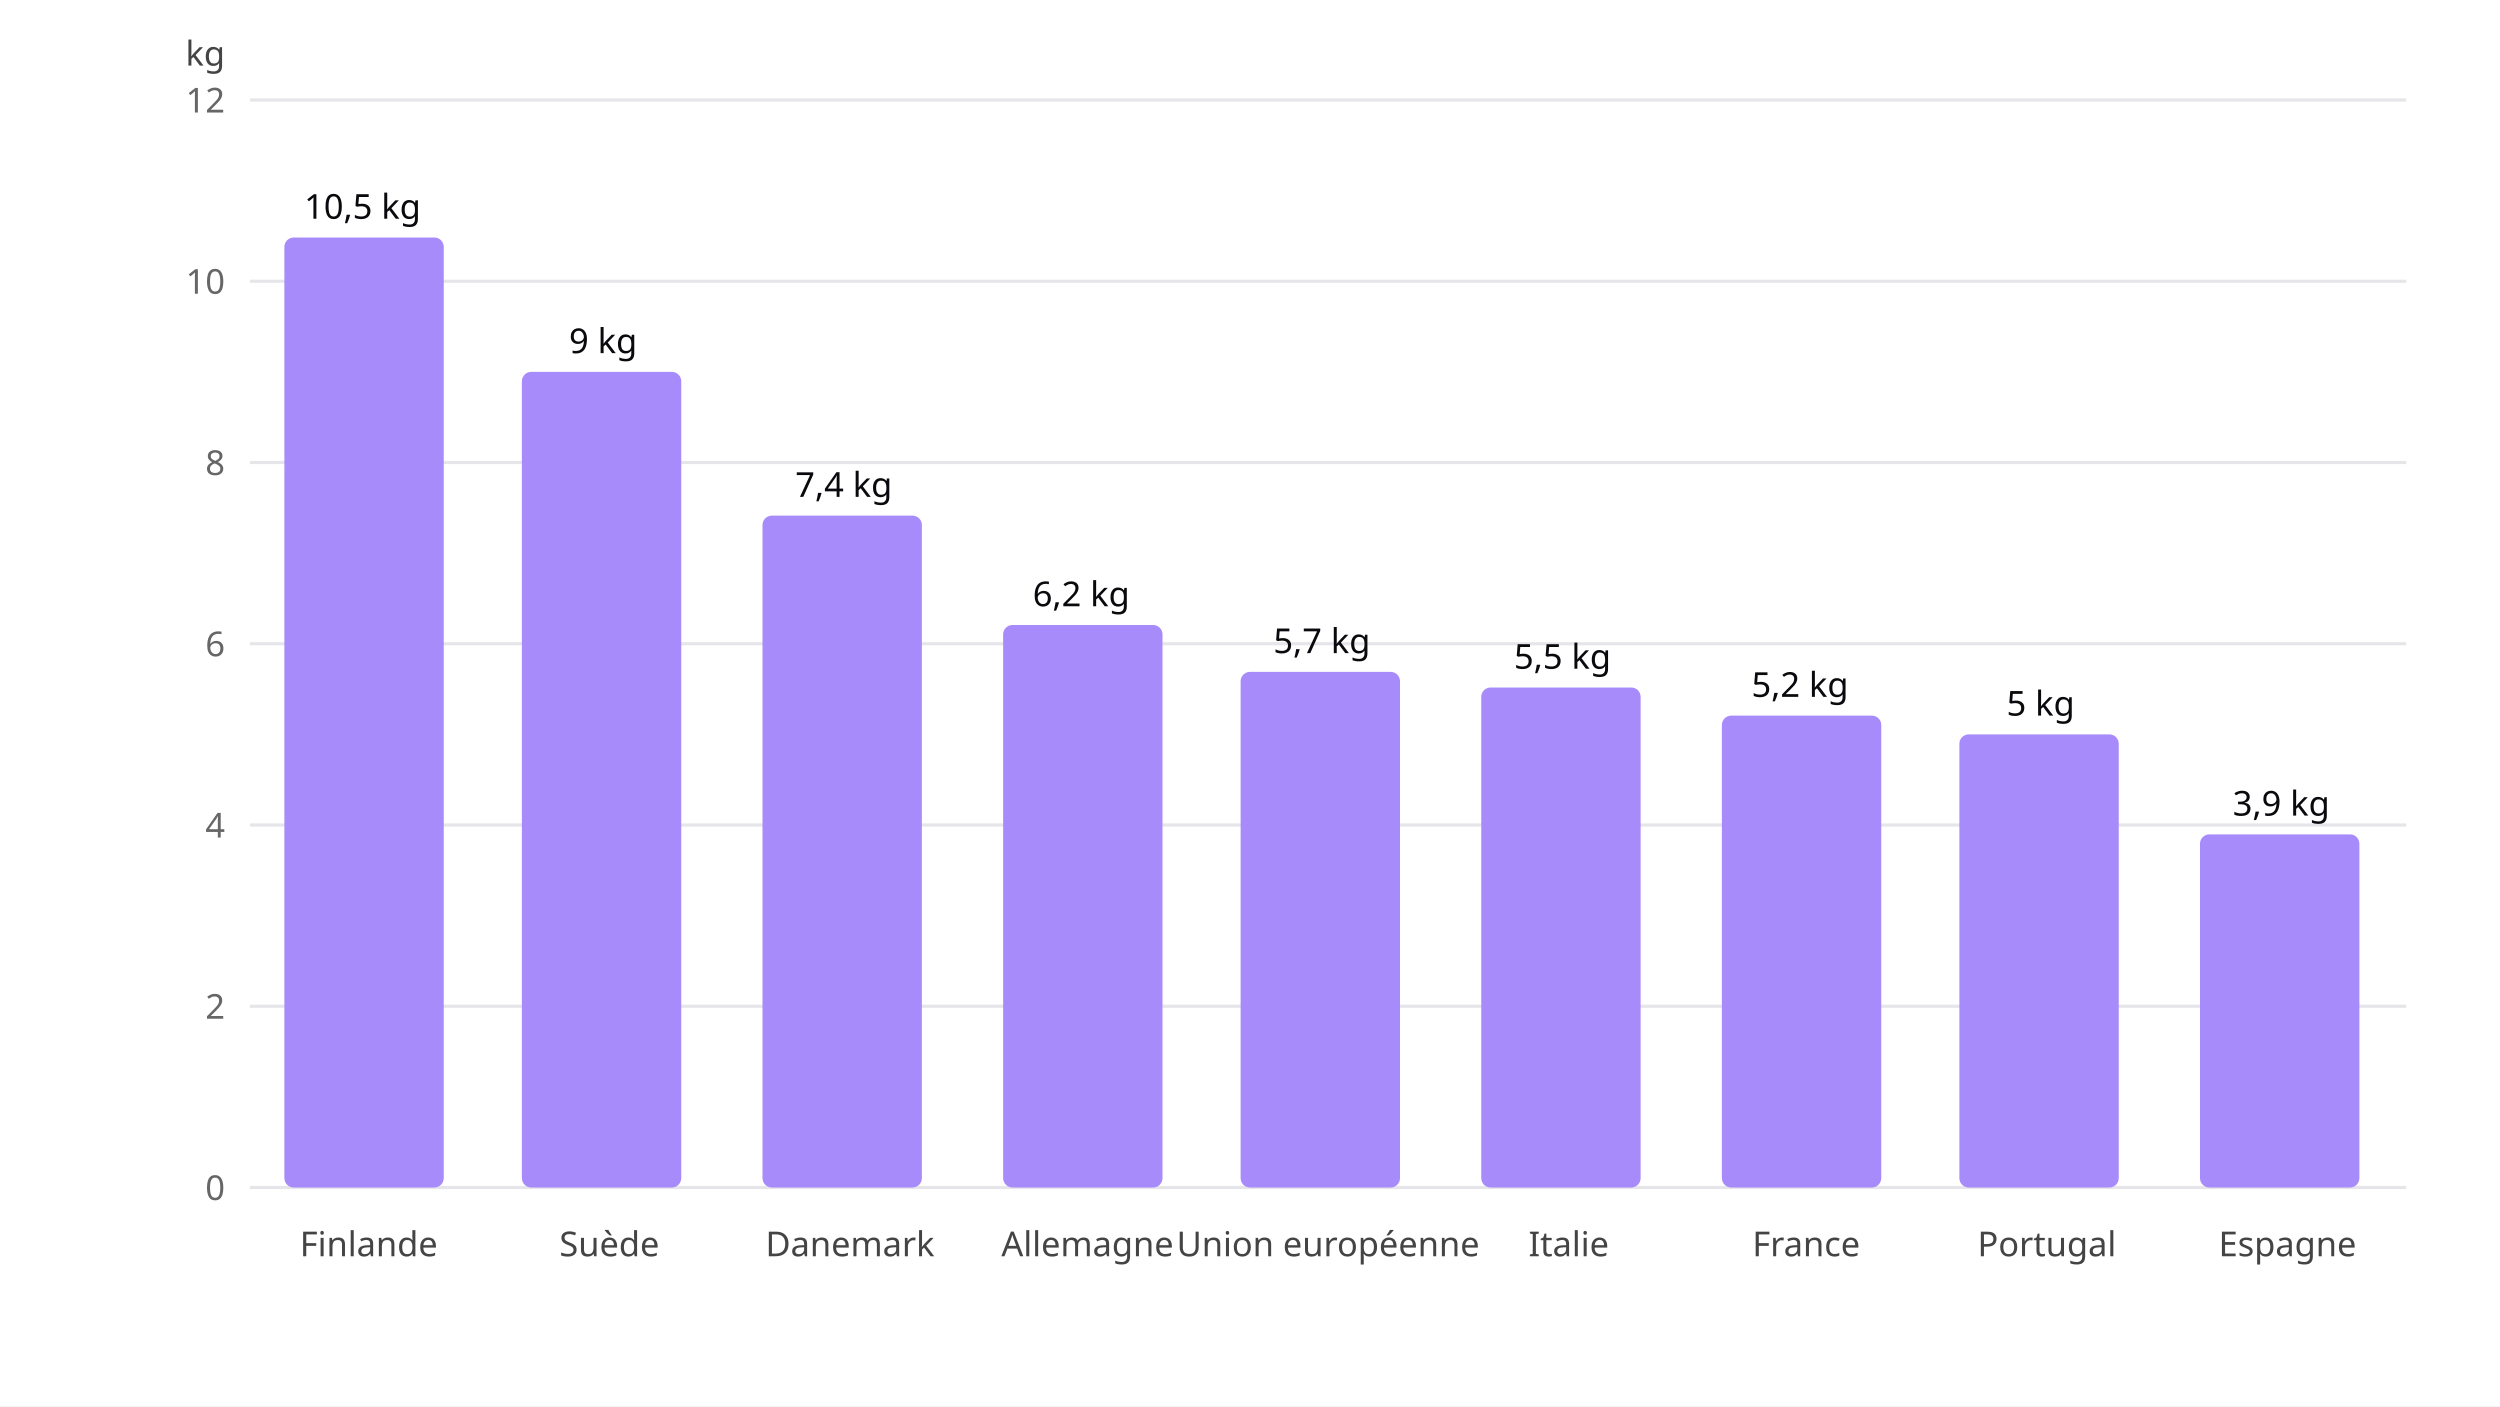
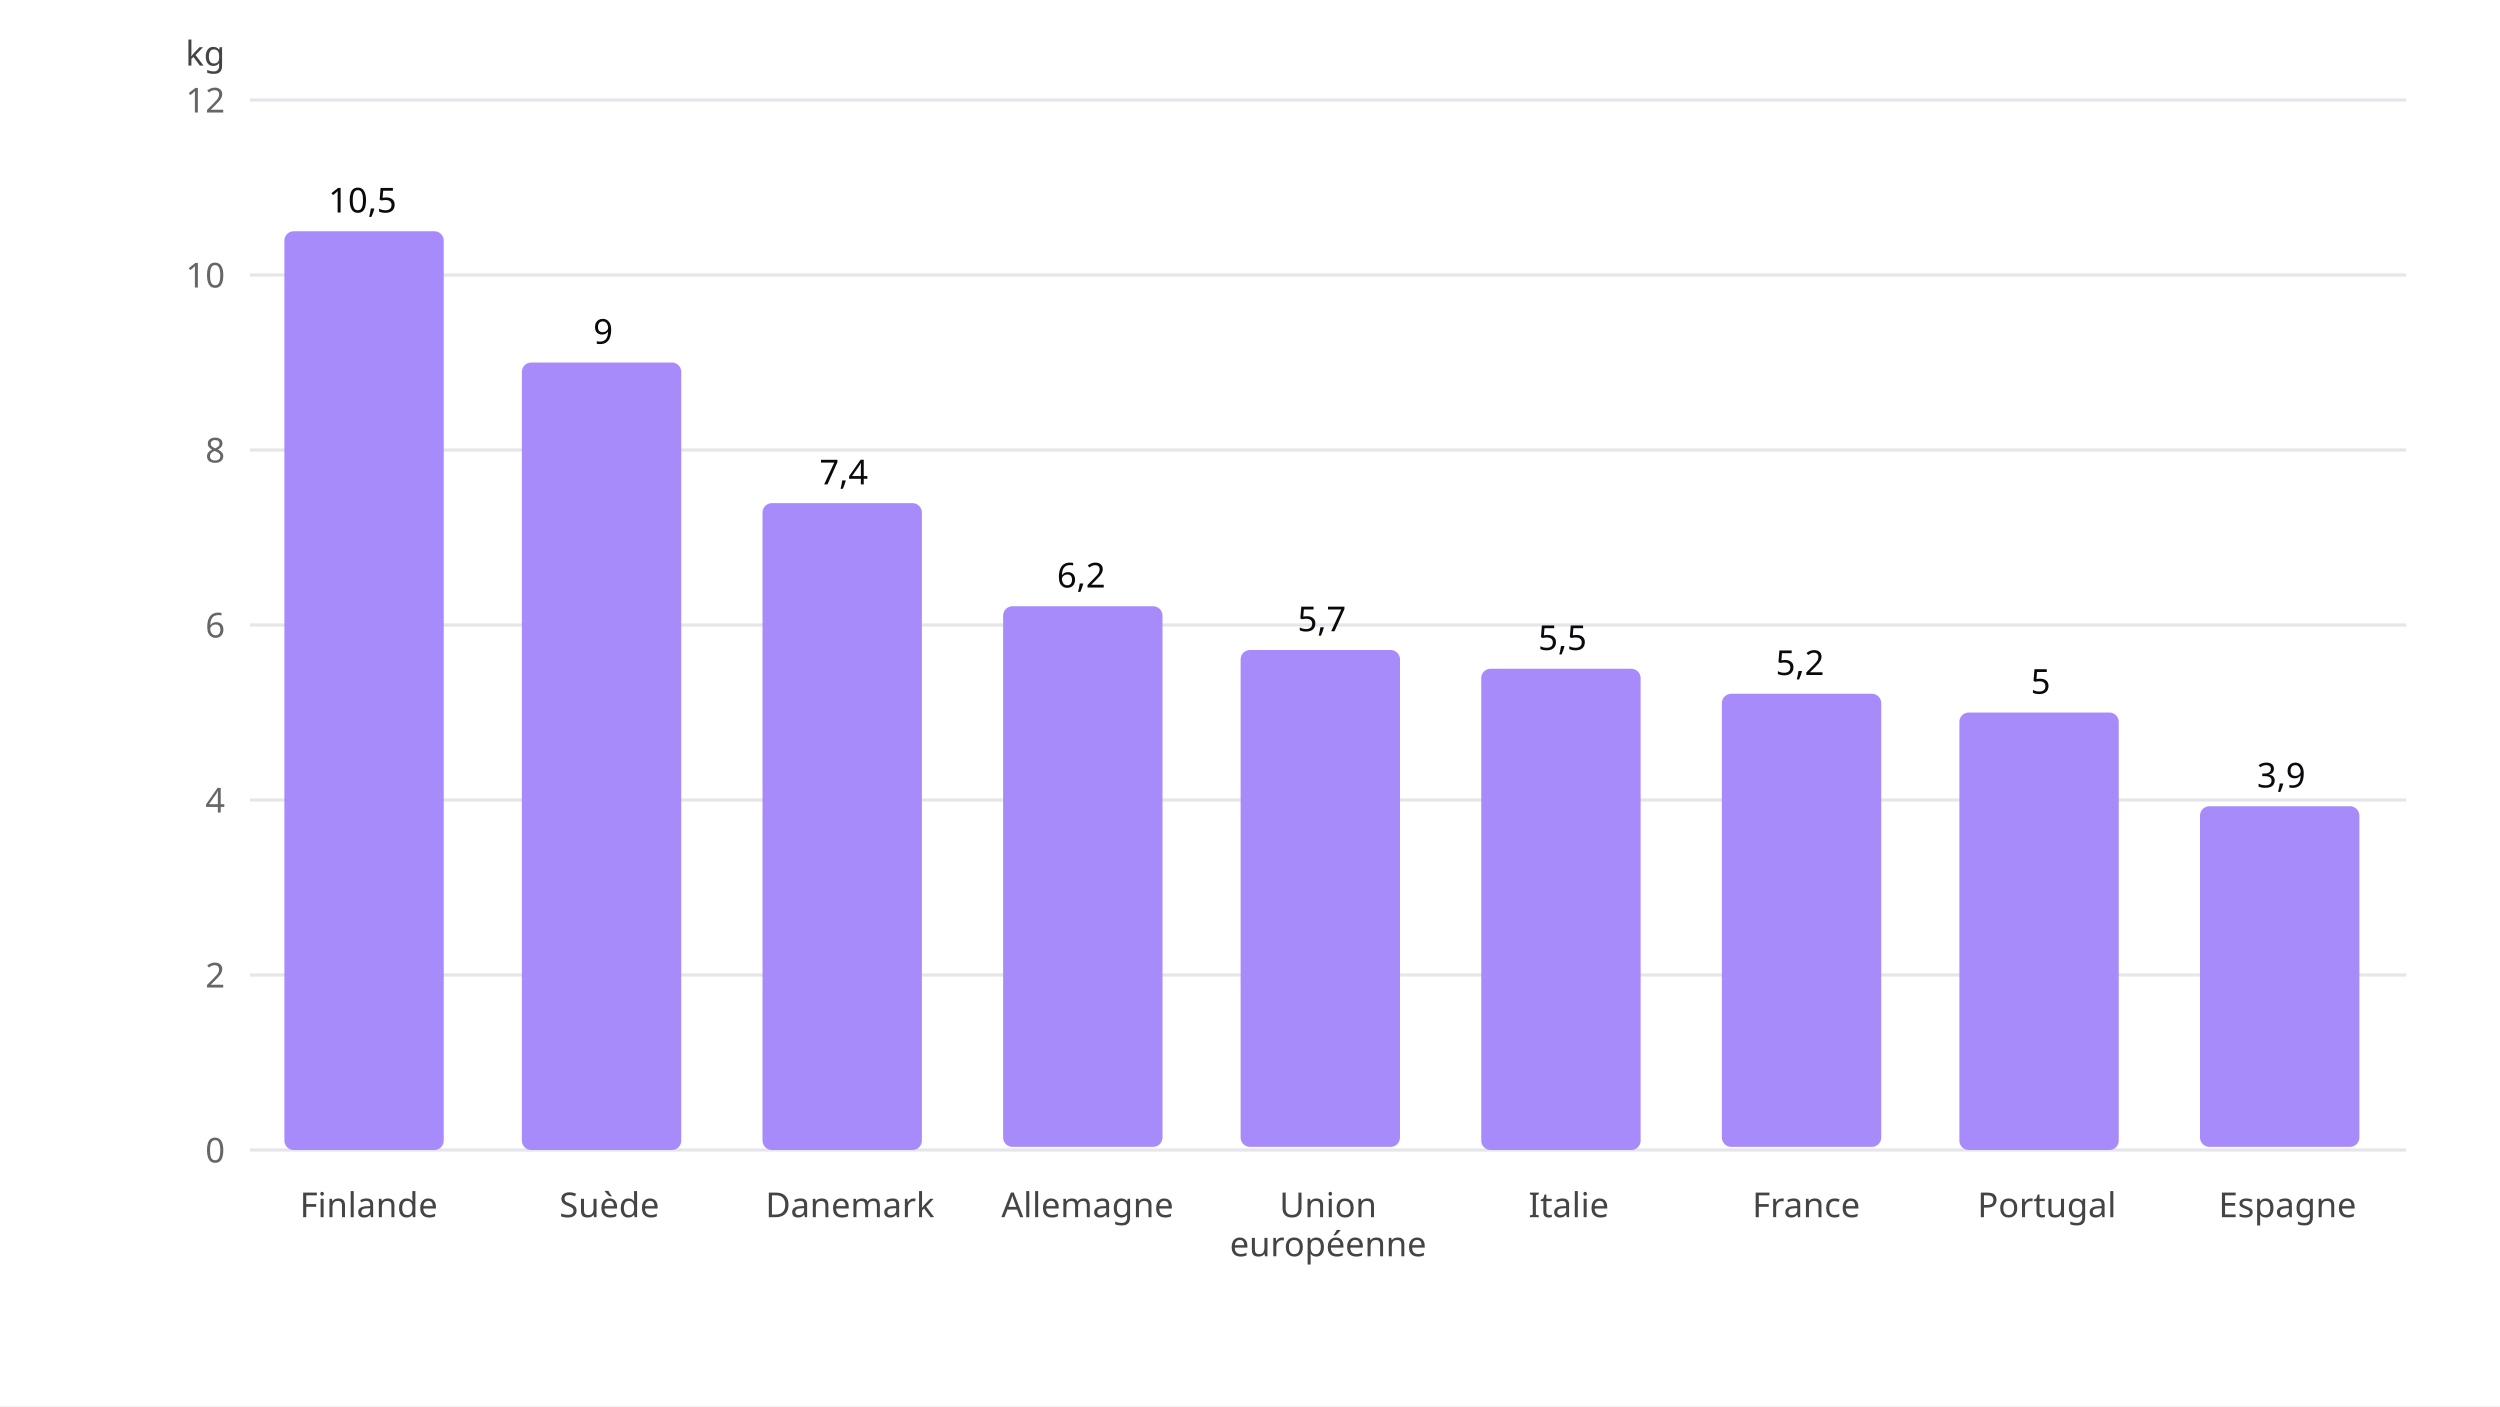
<svg xmlns="http://www.w3.org/2000/svg" viewBox="0 0 800 450" font-family="ui-sans-serif, system-ui">
  <rect width="800" height="450" fill="#ffffff" />
-   <line x1="80" y1="380" x2="770" y2="380" stroke="#e5e5ea" stroke-width="1" />
-   <text x="72" y="384" text-anchor="end" fill="#666" font-size="11" font-family="ui-monospace">0</text>
-   <line x1="80" y1="322" x2="770" y2="322" stroke="#e5e5ea" stroke-width="1" />
-   <text x="72" y="326" text-anchor="end" fill="#666" font-size="11" font-family="ui-monospace">2</text>
-   <line x1="80" y1="264" x2="770" y2="264" stroke="#e5e5ea" stroke-width="1" />
-   <text x="72" y="268" text-anchor="end" fill="#666" font-size="11" font-family="ui-monospace">4</text>
-   <line x1="80" y1="206" x2="770" y2="206" stroke="#e5e5ea" stroke-width="1" />
-   <text x="72" y="210" text-anchor="end" fill="#666" font-size="11" font-family="ui-monospace">6</text>
-   <line x1="80" y1="148" x2="770" y2="148" stroke="#e5e5ea" stroke-width="1" />
-   <text x="72" y="152" text-anchor="end" fill="#666" font-size="11" font-family="ui-monospace">8</text>
-   <line x1="80" y1="90" x2="770" y2="90" stroke="#e5e5ea" stroke-width="1" />
-   <text x="72" y="94" text-anchor="end" fill="#666" font-size="11" font-family="ui-monospace">10</text>
+   <line x1="80" y1="368" x2="770" y2="368" stroke="#e5e5ea" stroke-width="1" />
+   <text x="72" y="372" text-anchor="end" fill="#666" font-size="11" font-family="ui-monospace">0</text>
+   <line x1="80" y1="312" x2="770" y2="312" stroke="#e5e5ea" stroke-width="1" />
+   <text x="72" y="316" text-anchor="end" fill="#666" font-size="11" font-family="ui-monospace">2</text>
+   <line x1="80" y1="256" x2="770" y2="256" stroke="#e5e5ea" stroke-width="1" />
+   <text x="72" y="260" text-anchor="end" fill="#666" font-size="11" font-family="ui-monospace">4</text>
+   <line x1="80" y1="200" x2="770" y2="200" stroke="#e5e5ea" stroke-width="1" />
+   <text x="72" y="204" text-anchor="end" fill="#666" font-size="11" font-family="ui-monospace">6</text>
+   <line x1="80" y1="144" x2="770" y2="144" stroke="#e5e5ea" stroke-width="1" />
+   <text x="72" y="148" text-anchor="end" fill="#666" font-size="11" font-family="ui-monospace">8</text>
+   <line x1="80" y1="88" x2="770" y2="88" stroke="#e5e5ea" stroke-width="1" />
+   <text x="72" y="92" text-anchor="end" fill="#666" font-size="11" font-family="ui-monospace">10</text>
  <line x1="80" y1="32" x2="770" y2="32" stroke="#e5e5ea" stroke-width="1" />
  <text x="72" y="36" text-anchor="end" fill="#666" font-size="11" font-family="ui-monospace">12</text>
  <text x="72" y="21" text-anchor="end" fill="#444" font-size="11" font-family="ui-monospace">kg</text>
-   <rect x="91" y="76" width="51" height="304" fill="#a78bfa" rx="3" />
-   <text x="116" y="70" text-anchor="middle" fill="#0a0a0e" font-size="11" font-family="ui-monospace">10,5 kg</text>
-   <text x="118" y="402" text-anchor="middle" fill="#444" font-size="11">Finlande</text>
-   <rect x="167" y="119" width="51" height="261" fill="#a78bfa" rx="3" />
-   <text x="193" y="113" text-anchor="middle" fill="#0a0a0e" font-size="11" font-family="ui-monospace">9 kg</text>
-   <text x="195" y="402" text-anchor="middle" fill="#444" font-size="11">Suède</text>
-   <rect x="244" y="165" width="51" height="215" fill="#a78bfa" rx="3" />
-   <text x="270" y="159" text-anchor="middle" fill="#0a0a0e" font-size="11" font-family="ui-monospace">7,4 kg</text>
-   <text x="272" y="402" text-anchor="middle" fill="#444" font-size="11">Danemark</text>
-   <rect x="321" y="200" width="51" height="180" fill="#a78bfa" rx="3" />
-   <text x="346" y="194" text-anchor="middle" fill="#0a0a0e" font-size="11" font-family="ui-monospace">6,2 kg</text>
-   <text x="348" y="402" text-anchor="middle" fill="#444" font-size="11">Allemagne</text>
-   <rect x="397" y="215" width="51" height="165" fill="#a78bfa" rx="3" />
-   <text x="423" y="209" text-anchor="middle" fill="#0a0a0e" font-size="11" font-family="ui-monospace">5,7 kg</text>
-   <text x="425" y="402" text-anchor="middle" fill="#444" font-size="11">Union européenne</text>
-   <rect x="474" y="220" width="51" height="160" fill="#a78bfa" rx="3" />
-   <text x="500" y="214" text-anchor="middle" fill="#0a0a0e" font-size="11" font-family="ui-monospace">5,5 kg</text>
-   <text x="502" y="402" text-anchor="middle" fill="#444" font-size="11">Italie</text>
-   <rect x="551" y="229" width="51" height="151" fill="#a78bfa" rx="3" />
-   <text x="576" y="223" text-anchor="middle" fill="#0a0a0e" font-size="11" font-family="ui-monospace">5,2 kg</text>
-   <text x="578" y="402" text-anchor="middle" fill="#444" font-size="11">France</text>
-   <rect x="627" y="235" width="51" height="145" fill="#a78bfa" rx="3" />
-   <text x="653" y="229" text-anchor="middle" fill="#0a0a0e" font-size="11" font-family="ui-monospace">5 kg</text>
-   <text x="655" y="402" text-anchor="middle" fill="#444" font-size="11">Portugal</text>
-   <rect x="704" y="267" width="51" height="113" fill="#a78bfa" rx="3" />
-   <text x="730" y="261" text-anchor="middle" fill="#0a0a0e" font-size="11" font-family="ui-monospace">3,9 kg</text>
-   <text x="732" y="402" text-anchor="middle" fill="#444" font-size="11">Espagne</text>
+   <rect x="91" y="74" width="51" height="294" fill="#a78bfa" rx="3" />
+   <text x="116" y="68" text-anchor="middle" fill="#0a0a0e" font-size="11" font-family="ui-monospace">10,5</text>
+   <text data-axe="x" x="118" y="389.5" text-anchor="middle" fill="#444" font-size="11">Finlande</text>
+   <rect x="167" y="116" width="51" height="252" fill="#a78bfa" rx="3" />
+   <text x="193" y="110" text-anchor="middle" fill="#0a0a0e" font-size="11" font-family="ui-monospace">9</text>
+   <text data-axe="x" x="195" y="389.5" text-anchor="middle" fill="#444" font-size="11">Suède</text>
+   <rect x="244" y="161" width="51" height="207" fill="#a78bfa" rx="3" />
+   <text x="270" y="155" text-anchor="middle" fill="#0a0a0e" font-size="11" font-family="ui-monospace">7,4</text>
+   <text data-axe="x" x="272" y="389.5" text-anchor="middle" fill="#444" font-size="11">Danemark</text>
+   <rect x="321" y="194" width="51" height="173" fill="#a78bfa" rx="3" />
+   <text x="346" y="188" text-anchor="middle" fill="#0a0a0e" font-size="11" font-family="ui-monospace">6,2</text>
+   <text data-axe="x" x="348" y="389.5" text-anchor="middle" fill="#444" font-size="11">Allemagne</text>
+   <rect x="397" y="208" width="51" height="159" fill="#a78bfa" rx="3" />
+   <text x="423" y="202" text-anchor="middle" fill="#0a0a0e" font-size="11" font-family="ui-monospace">5,7</text>
+   <text data-axe="x" x="425" y="389.5" text-anchor="middle" fill="#444" font-size="11">Union</text>
+   <text data-axe="x" x="425" y="402" text-anchor="middle" fill="#444" font-size="11">européenne</text>
+   <rect x="474" y="214" width="51" height="154" fill="#a78bfa" rx="3" />
+   <text x="500" y="208" text-anchor="middle" fill="#0a0a0e" font-size="11" font-family="ui-monospace">5,5</text>
+   <text data-axe="x" x="502" y="389.5" text-anchor="middle" fill="#444" font-size="11">Italie</text>
+   <rect x="551" y="222" width="51" height="145" fill="#a78bfa" rx="3" />
+   <text x="576" y="216" text-anchor="middle" fill="#0a0a0e" font-size="11" font-family="ui-monospace">5,2</text>
+   <text data-axe="x" x="578" y="389.5" text-anchor="middle" fill="#444" font-size="11">France</text>
+   <rect x="627" y="228" width="51" height="140" fill="#a78bfa" rx="3" />
+   <text x="653" y="222" text-anchor="middle" fill="#0a0a0e" font-size="11" font-family="ui-monospace">5</text>
+   <text data-axe="x" x="655" y="389.5" text-anchor="middle" fill="#444" font-size="11">Portugal</text>
+   <rect x="704" y="258" width="51" height="109" fill="#a78bfa" rx="3" />
+   <text x="730" y="252" text-anchor="middle" fill="#0a0a0e" font-size="11" font-family="ui-monospace">3,9</text>
+   <text data-axe="x" x="732" y="389.5" text-anchor="middle" fill="#444" font-size="11">Espagne</text>
</svg>
